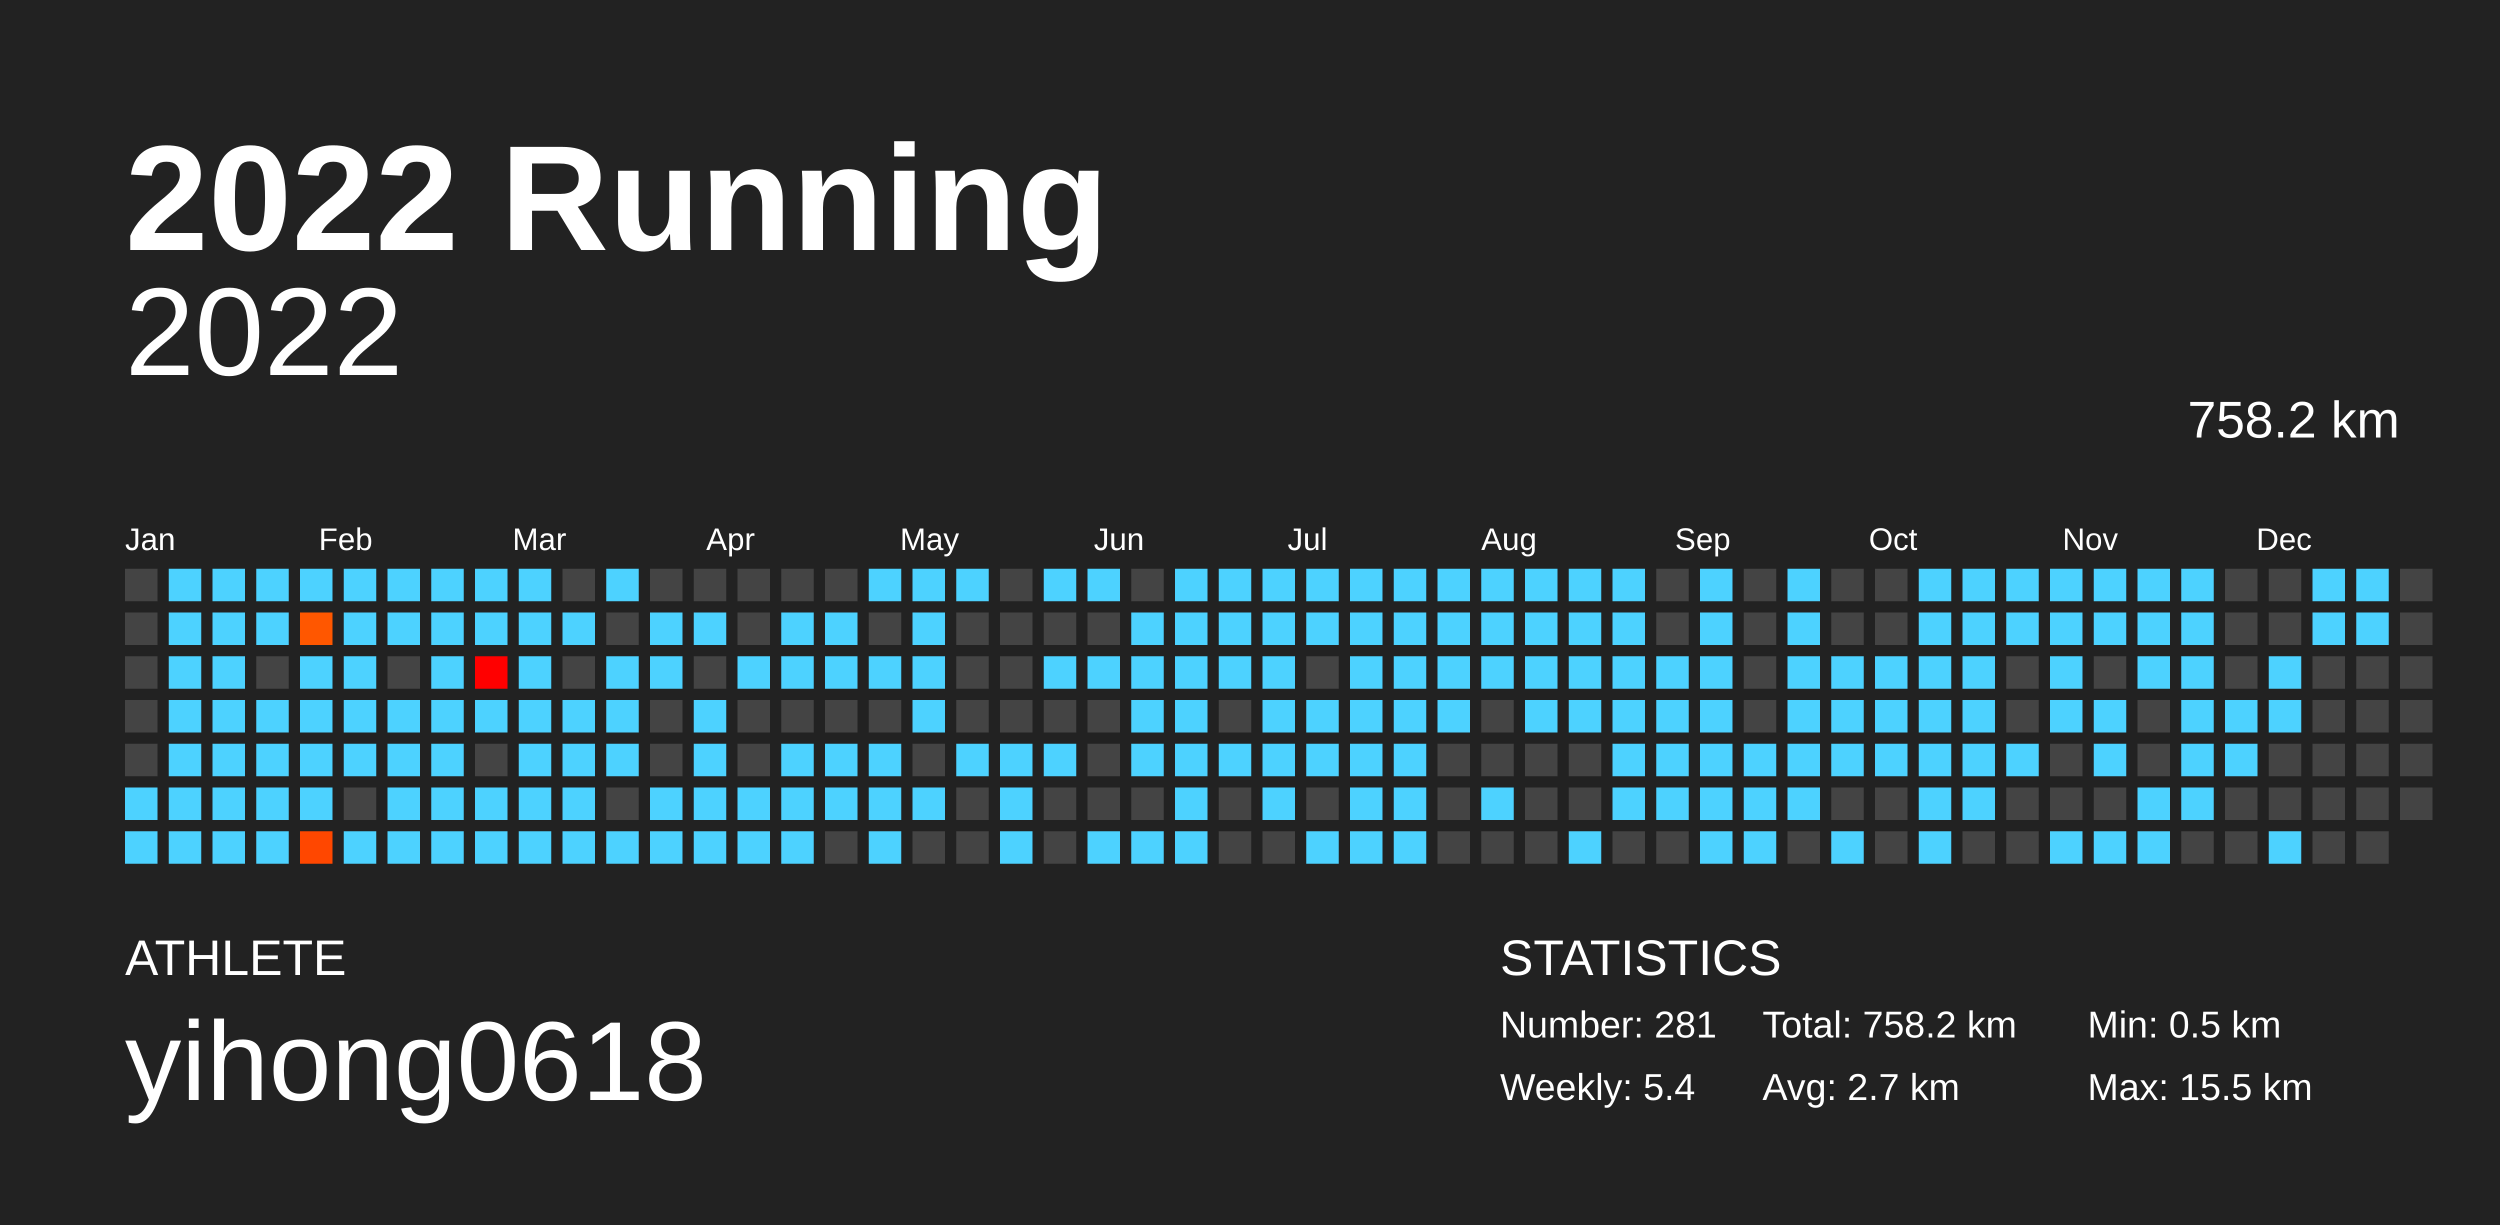
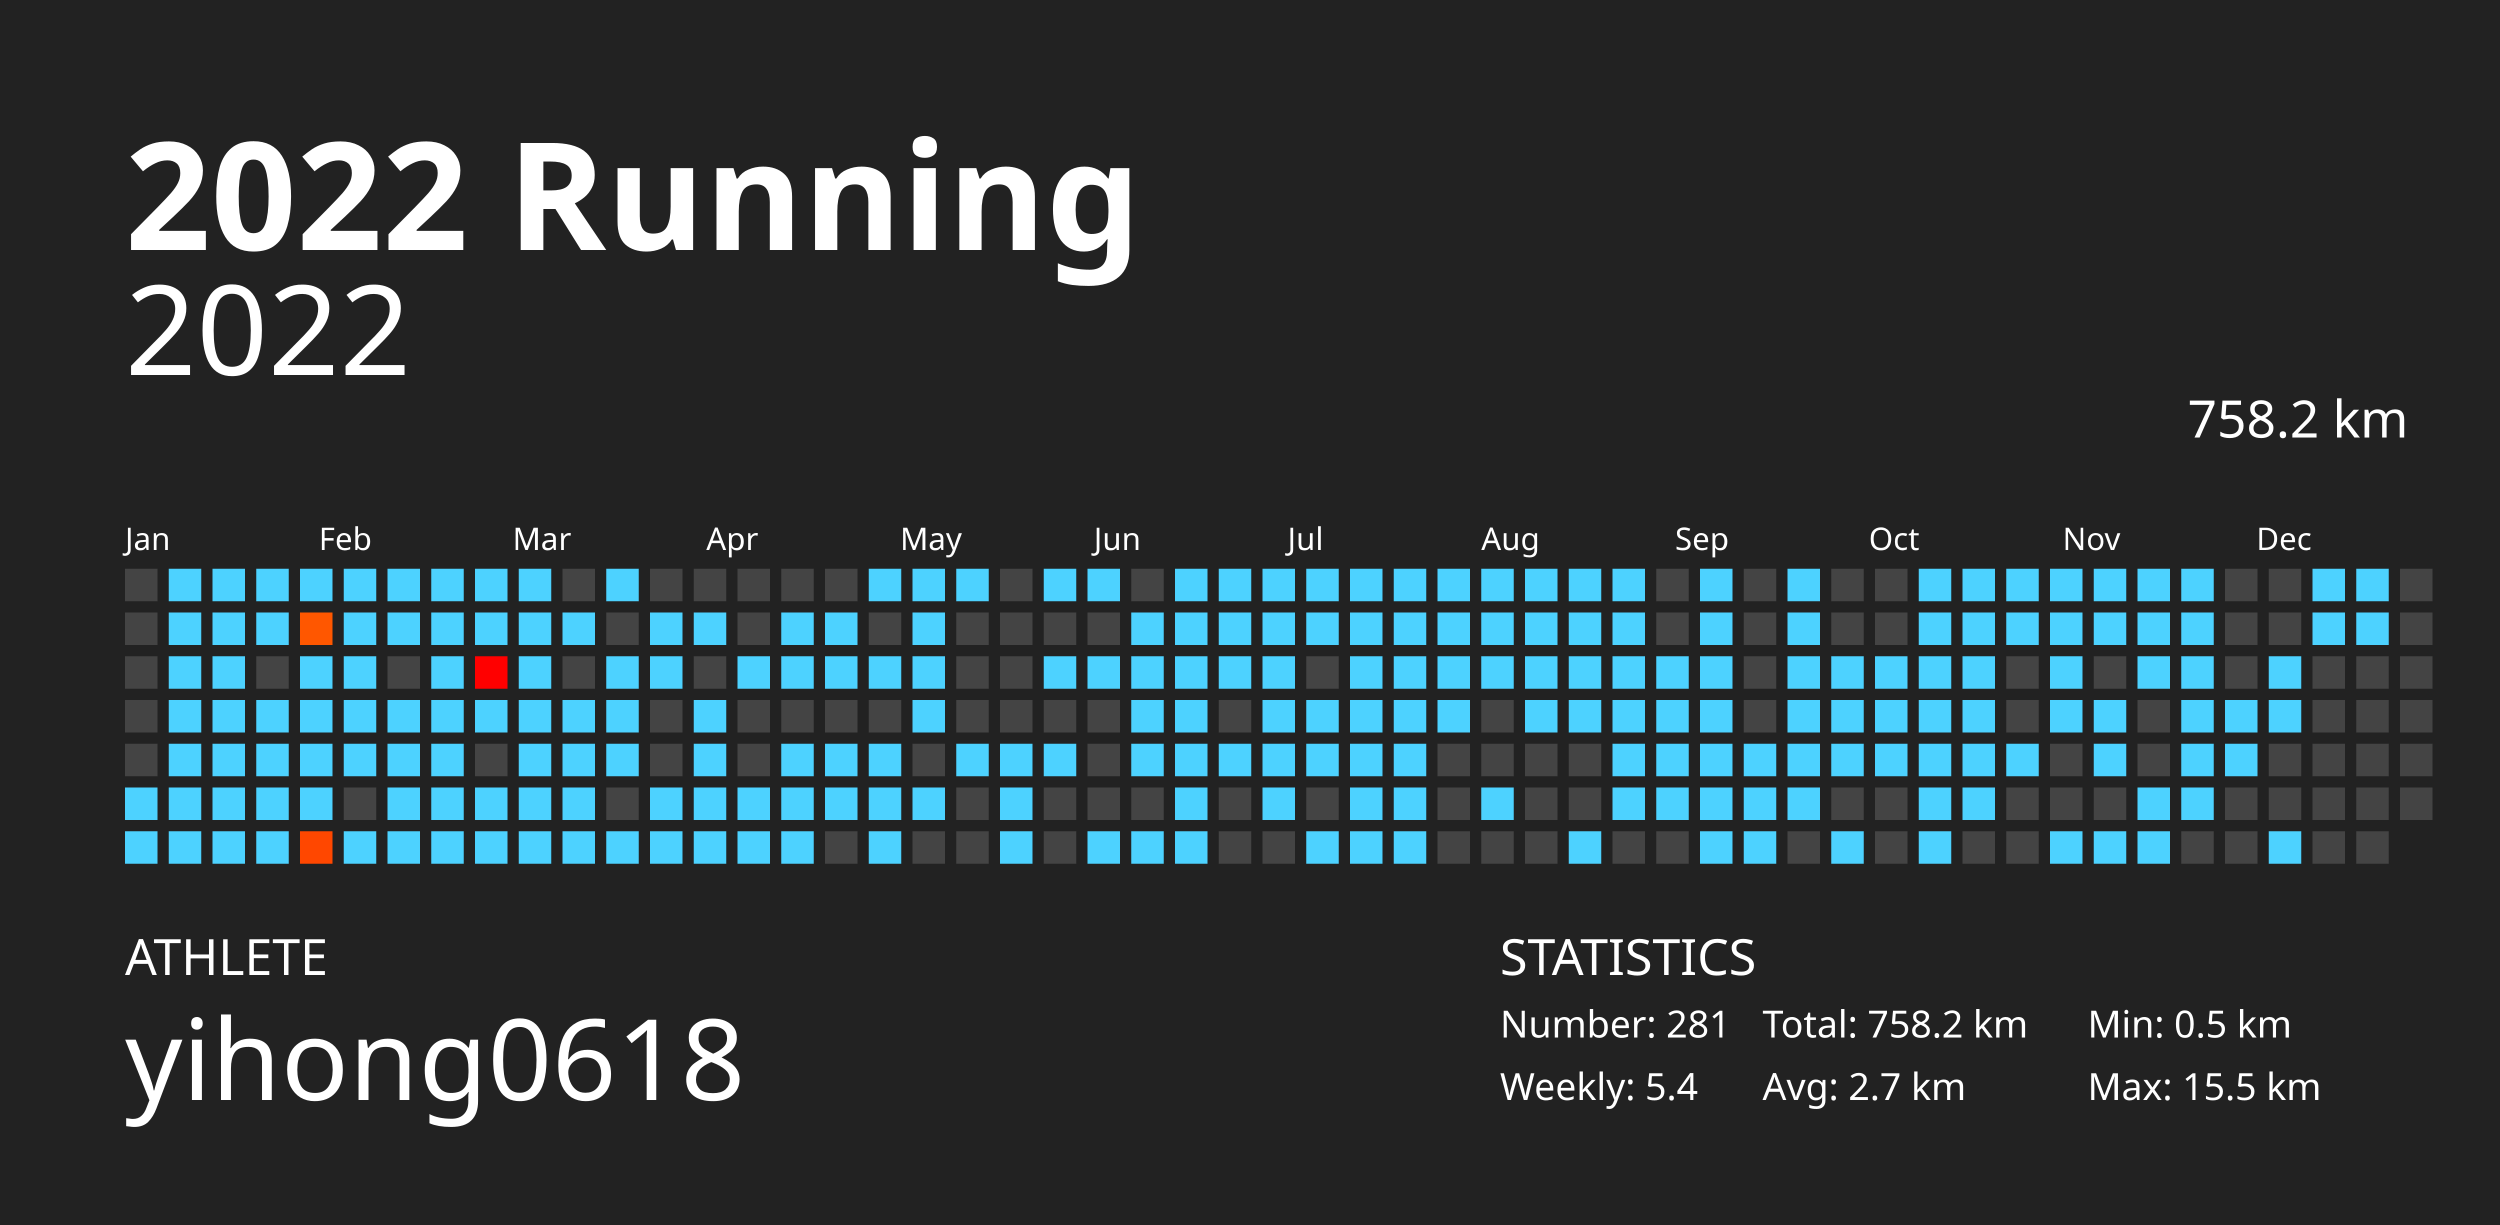
<svg xmlns="http://www.w3.org/2000/svg" baseProfile="full" height="98mm" version="1.1" viewBox="0,0,200,98" width="200mm">
  <defs />
  <rect fill="#222222" height="98" width="200" x="0" y="0" />
-   <text fill="#FFFFFF" style="font-size:12px; font-family:Arial; font-weight:bold;" x="10" y="20">2022 Running</text>
-   <text fill="#FFFFFF" style="font-size:4px; font-family:Arial" x="10" y="78">ATHLETE</text>
-   <text fill="#FFFFFF" style="font-size:9px; font-family:Arial" x="10" y="88">yihong0618</text>
-   <text fill="#FFFFFF" style="font-size:4px; font-family:Arial" x="120" y="78">STATISTICS</text>
-   <text fill="#FFFFFF" style="font-size:3px; font-family:Arial" x="120" y="83">Number: 281</text>
-   <text fill="#FFFFFF" style="font-size:3px; font-family:Arial" x="120" y="88">Weekly: 5.4</text>
-   <text fill="#FFFFFF" style="font-size:3px; font-family:Arial" x="141" y="83">Total: 758.2 km</text>
-   <text fill="#FFFFFF" style="font-size:3px; font-family:Arial" x="141" y="88">Avg: 2.7 km</text>
-   <text fill="#FFFFFF" style="font-size:3px; font-family:Arial" x="167" y="83">Min: 0.5 km</text>
-   <text fill="#FFFFFF" style="font-size:3px; font-family:Arial" x="167" y="88">Max: 15.5 km</text>
-   <text alignment-baseline="hanging" fill="#FFFFFF" style="font-size:10.0px; font-family:Arial;" x="10" y="30">2022</text>
-   <text alignment-baseline="hanging" fill="#FFFFFF" style="font-size:4.125px; font-family:Arial;" x="175" y="35">758.2 km</text>
-   <text fill="#FFFFFF" style="font-size:2.5px; font-family:Arial" x="10.0" y="44">Jan</text>
-   <text fill="#FFFFFF" style="font-size:2.5px; font-family:Arial" x="25.5" y="44">Feb</text>
-   <text fill="#FFFFFF" style="font-size:2.5px; font-family:Arial" x="41.0" y="44">Mar</text>
-   <text fill="#FFFFFF" style="font-size:2.5px; font-family:Arial" x="56.5" y="44">Apr</text>
-   <text fill="#FFFFFF" style="font-size:2.5px; font-family:Arial" x="72.0" y="44">May</text>
-   <text fill="#FFFFFF" style="font-size:2.5px; font-family:Arial" x="87.5" y="44">Jun</text>
-   <text fill="#FFFFFF" style="font-size:2.5px; font-family:Arial" x="103.0" y="44">Jul</text>
-   <text fill="#FFFFFF" style="font-size:2.5px; font-family:Arial" x="118.5" y="44">Aug</text>
-   <text fill="#FFFFFF" style="font-size:2.5px; font-family:Arial" x="134.0" y="44">Sep</text>
-   <text fill="#FFFFFF" style="font-size:2.5px; font-family:Arial" x="149.5" y="44">Oct</text>
-   <text fill="#FFFFFF" style="font-size:2.5px; font-family:Arial" x="165.0" y="44">Nov</text>
-   <text fill="#FFFFFF" style="font-size:2.5px; font-family:Arial" x="180.5" y="44">Dec</text>
+   <text fill="#FFFFFF" style="font-size:12px; font-family:system-ui; font-weight:bold;" x="10" y="20">2022 Running</text>
+   <text fill="#FFFFFF" style="font-size:4px; font-family:system-ui" x="10" y="78">ATHLETE</text>
+   <text fill="#FFFFFF" style="font-size:9px; font-family:system-ui" x="10" y="88">yihong0618</text>
+   <text fill="#FFFFFF" style="font-size:4px; font-family:system-ui" x="120" y="78">STATISTICS</text>
+   <text fill="#FFFFFF" style="font-size:3px; font-family:system-ui" x="120" y="83">Number: 281</text>
+   <text fill="#FFFFFF" style="font-size:3px; font-family:system-ui" x="120" y="88">Weekly: 5.4</text>
+   <text fill="#FFFFFF" style="font-size:3px; font-family:system-ui" x="141" y="83">Total: 758.2 km</text>
+   <text fill="#FFFFFF" style="font-size:3px; font-family:system-ui" x="141" y="88">Avg: 2.7 km</text>
+   <text fill="#FFFFFF" style="font-size:3px; font-family:system-ui" x="167" y="83">Min: 0.5 km</text>
+   <text fill="#FFFFFF" style="font-size:3px; font-family:system-ui" x="167" y="88">Max: 15.5 km</text>
+   <text alignment-baseline="hanging" fill="#FFFFFF" style="font-size:10.0px; font-family:system-ui;" x="10" y="30">2022</text>
+   <text alignment-baseline="hanging" fill="#FFFFFF" style="font-size:4.125px; font-family:system-ui;" x="175" y="35">758.2 km</text>
+   <text fill="#FFFFFF" style="font-size:2.5px; font-family:system-ui" x="10.0" y="44">Jan</text>
+   <text fill="#FFFFFF" style="font-size:2.5px; font-family:system-ui" x="25.5" y="44">Feb</text>
+   <text fill="#FFFFFF" style="font-size:2.5px; font-family:system-ui" x="41.0" y="44">Mar</text>
+   <text fill="#FFFFFF" style="font-size:2.5px; font-family:system-ui" x="56.5" y="44">Apr</text>
+   <text fill="#FFFFFF" style="font-size:2.5px; font-family:system-ui" x="72.0" y="44">May</text>
+   <text fill="#FFFFFF" style="font-size:2.5px; font-family:system-ui" x="87.5" y="44">Jun</text>
+   <text fill="#FFFFFF" style="font-size:2.5px; font-family:system-ui" x="103.0" y="44">Jul</text>
+   <text fill="#FFFFFF" style="font-size:2.5px; font-family:system-ui" x="118.5" y="44">Aug</text>
+   <text fill="#FFFFFF" style="font-size:2.5px; font-family:system-ui" x="134.0" y="44">Sep</text>
+   <text fill="#FFFFFF" style="font-size:2.5px; font-family:system-ui" x="149.5" y="44">Oct</text>
+   <text fill="#FFFFFF" style="font-size:2.5px; font-family:system-ui" x="165.0" y="44">Nov</text>
+   <text fill="#FFFFFF" style="font-size:2.5px; font-family:system-ui" x="180.5" y="44">Dec</text>
  <rect fill="#444444" height="2.6" width="2.6" x="10.0" y="45.5" />
  <rect fill="#444444" height="2.6" width="2.6" x="10.0" y="49.0" />
  <rect fill="#444444" height="2.6" width="2.6" x="10.0" y="52.5" />
  <rect fill="#444444" height="2.6" width="2.6" x="10.0" y="56.0" />
  <rect fill="#444444" height="2.6" width="2.6" x="10.0" y="59.5" />
  <rect fill="#4dd2ff" height="2.6" width="2.6" x="10.0" y="63.0" />
  <rect fill="#4dd2ff" height="2.6" width="2.6" x="10.0" y="66.5" />
  <rect fill="#4dd2ff" height="2.6" width="2.6" x="13.5" y="45.5" />
  <rect fill="#4dd2ff" height="2.6" width="2.6" x="13.5" y="49.0" />
  <rect fill="#4dd2ff" height="2.6" width="2.6" x="13.5" y="52.5" />
  <rect fill="#4dd2ff" height="2.6" width="2.6" x="13.5" y="56.0" />
  <rect fill="#4dd2ff" height="2.6" width="2.6" x="13.5" y="59.5" />
  <rect fill="#4dd2ff" height="2.6" width="2.6" x="13.5" y="63.0" />
  <rect fill="#4dd2ff" height="2.6" width="2.6" x="13.5" y="66.5" />
  <rect fill="#4dd2ff" height="2.6" width="2.6" x="17.0" y="45.5" />
  <rect fill="#4dd2ff" height="2.6" width="2.6" x="17.0" y="49.0" />
  <rect fill="#4dd2ff" height="2.6" width="2.6" x="17.0" y="52.5" />
  <rect fill="#4dd2ff" height="2.6" width="2.6" x="17.0" y="56.0" />
  <rect fill="#4dd2ff" height="2.6" width="2.6" x="17.0" y="59.5" />
  <rect fill="#4dd2ff" height="2.6" width="2.6" x="17.0" y="63.0" />
  <rect fill="#4dd2ff" height="2.6" width="2.6" x="17.0" y="66.5" />
  <rect fill="#4dd2ff" height="2.6" width="2.6" x="20.5" y="45.5" />
  <rect fill="#4dd2ff" height="2.6" width="2.6" x="20.5" y="49.0" />
  <rect fill="#444444" height="2.6" width="2.6" x="20.5" y="52.5" />
  <rect fill="#4dd2ff" height="2.6" width="2.6" x="20.5" y="56.0" />
  <rect fill="#4dd2ff" height="2.6" width="2.6" x="20.5" y="59.5" />
  <rect fill="#4dd2ff" height="2.6" width="2.6" x="20.5" y="63.0" />
  <rect fill="#4dd2ff" height="2.6" width="2.6" x="20.5" y="66.5" />
  <rect fill="#4dd2ff" height="2.6" width="2.6" x="24.0" y="45.5" />
  <rect fill="#ff5700" height="2.6" width="2.6" x="24.0" y="49.0" />
  <rect fill="#4dd2ff" height="2.6" width="2.6" x="24.0" y="52.5" />
  <rect fill="#4dd2ff" height="2.6" width="2.6" x="24.0" y="56.0" />
  <rect fill="#4dd2ff" height="2.6" width="2.6" x="24.0" y="59.5" />
  <rect fill="#4dd2ff" height="2.6" width="2.6" x="24.0" y="63.0" />
  <rect fill="#ff4700" height="2.6" width="2.6" x="24.0" y="66.5" />
  <rect fill="#4dd2ff" height="2.6" width="2.6" x="27.5" y="45.5" />
  <rect fill="#4dd2ff" height="2.6" width="2.6" x="27.5" y="49.0" />
  <rect fill="#4dd2ff" height="2.6" width="2.6" x="27.5" y="52.5" />
  <rect fill="#4dd2ff" height="2.6" width="2.6" x="27.5" y="56.0" />
  <rect fill="#4dd2ff" height="2.6" width="2.6" x="27.5" y="59.5" />
  <rect fill="#444444" height="2.6" width="2.6" x="27.5" y="63.0" />
  <rect fill="#4dd2ff" height="2.6" width="2.6" x="27.5" y="66.5" />
  <rect fill="#4dd2ff" height="2.6" width="2.6" x="31.0" y="45.5" />
  <rect fill="#4dd2ff" height="2.6" width="2.6" x="31.0" y="49.0" />
  <rect fill="#444444" height="2.6" width="2.6" x="31.0" y="52.5" />
  <rect fill="#4dd2ff" height="2.6" width="2.6" x="31.0" y="56.0" />
  <rect fill="#4dd2ff" height="2.6" width="2.6" x="31.0" y="59.5" />
  <rect fill="#4dd2ff" height="2.6" width="2.6" x="31.0" y="63.0" />
  <rect fill="#4dd2ff" height="2.6" width="2.6" x="31.0" y="66.5" />
  <rect fill="#4dd2ff" height="2.6" width="2.6" x="34.5" y="45.5" />
  <rect fill="#4dd2ff" height="2.6" width="2.6" x="34.5" y="49.0" />
  <rect fill="#4dd2ff" height="2.6" width="2.6" x="34.5" y="52.5" />
  <rect fill="#4dd2ff" height="2.6" width="2.6" x="34.5" y="56.0" />
  <rect fill="#4dd2ff" height="2.6" width="2.6" x="34.5" y="59.5" />
  <rect fill="#4dd2ff" height="2.6" width="2.6" x="34.5" y="63.0" />
  <rect fill="#4dd2ff" height="2.6" width="2.6" x="34.5" y="66.5" />
  <rect fill="#4dd2ff" height="2.6" width="2.6" x="38.0" y="45.5" />
  <rect fill="#4dd2ff" height="2.6" width="2.6" x="38.0" y="49.0" />
  <rect fill="#ff0000" height="2.6" width="2.6" x="38.0" y="52.5" />
  <rect fill="#4dd2ff" height="2.6" width="2.6" x="38.0" y="56.0" />
  <rect fill="#444444" height="2.6" width="2.6" x="38.0" y="59.5" />
  <rect fill="#4dd2ff" height="2.6" width="2.6" x="38.0" y="63.0" />
  <rect fill="#4dd2ff" height="2.6" width="2.6" x="38.0" y="66.5" />
  <rect fill="#4dd2ff" height="2.6" width="2.6" x="41.5" y="45.5" />
  <rect fill="#4dd2ff" height="2.6" width="2.6" x="41.5" y="49.0" />
  <rect fill="#4dd2ff" height="2.6" width="2.6" x="41.5" y="52.5" />
  <rect fill="#4dd2ff" height="2.6" width="2.6" x="41.5" y="56.0" />
  <rect fill="#4dd2ff" height="2.6" width="2.6" x="41.5" y="59.5" />
  <rect fill="#4dd2ff" height="2.6" width="2.6" x="41.5" y="63.0" />
  <rect fill="#4dd2ff" height="2.6" width="2.6" x="41.5" y="66.5" />
  <rect fill="#444444" height="2.6" width="2.6" x="45.0" y="45.5" />
  <rect fill="#4dd2ff" height="2.6" width="2.6" x="45.0" y="49.0" />
  <rect fill="#444444" height="2.6" width="2.6" x="45.0" y="52.5" />
  <rect fill="#4dd2ff" height="2.6" width="2.6" x="45.0" y="56.0" />
  <rect fill="#4dd2ff" height="2.6" width="2.6" x="45.0" y="59.5" />
  <rect fill="#4dd2ff" height="2.6" width="2.6" x="45.0" y="63.0" />
  <rect fill="#4dd2ff" height="2.6" width="2.6" x="45.0" y="66.5" />
  <rect fill="#4dd2ff" height="2.6" width="2.6" x="48.5" y="45.5" />
  <rect fill="#444444" height="2.6" width="2.6" x="48.5" y="49.0" />
  <rect fill="#4dd2ff" height="2.6" width="2.6" x="48.5" y="52.5" />
  <rect fill="#4dd2ff" height="2.6" width="2.6" x="48.5" y="56.0" />
  <rect fill="#4dd2ff" height="2.6" width="2.6" x="48.5" y="59.5" />
  <rect fill="#444444" height="2.6" width="2.6" x="48.5" y="63.0" />
  <rect fill="#4dd2ff" height="2.6" width="2.6" x="48.5" y="66.5" />
  <rect fill="#444444" height="2.6" width="2.6" x="52.0" y="45.5" />
  <rect fill="#4dd2ff" height="2.6" width="2.6" x="52.0" y="49.0" />
  <rect fill="#4dd2ff" height="2.6" width="2.6" x="52.0" y="52.5" />
  <rect fill="#444444" height="2.6" width="2.6" x="52.0" y="56.0" />
  <rect fill="#444444" height="2.6" width="2.6" x="52.0" y="59.5" />
  <rect fill="#4dd2ff" height="2.6" width="2.6" x="52.0" y="63.0" />
  <rect fill="#4dd2ff" height="2.6" width="2.6" x="52.0" y="66.5" />
  <rect fill="#444444" height="2.6" width="2.6" x="55.5" y="45.5" />
  <rect fill="#4dd2ff" height="2.6" width="2.6" x="55.5" y="49.0" />
  <rect fill="#444444" height="2.6" width="2.6" x="55.5" y="52.5" />
  <rect fill="#4dd2ff" height="2.6" width="2.6" x="55.5" y="56.0" />
  <rect fill="#4dd2ff" height="2.6" width="2.6" x="55.5" y="59.5" />
  <rect fill="#4dd2ff" height="2.6" width="2.6" x="55.5" y="63.0" />
  <rect fill="#4dd2ff" height="2.6" width="2.6" x="55.5" y="66.5" />
  <rect fill="#444444" height="2.6" width="2.6" x="59.0" y="45.5" />
  <rect fill="#444444" height="2.6" width="2.6" x="59.0" y="49.0" />
  <rect fill="#4dd2ff" height="2.6" width="2.6" x="59.0" y="52.5" />
  <rect fill="#444444" height="2.6" width="2.6" x="59.0" y="56.0" />
  <rect fill="#444444" height="2.6" width="2.6" x="59.0" y="59.5" />
  <rect fill="#4dd2ff" height="2.6" width="2.6" x="59.0" y="63.0" />
  <rect fill="#4dd2ff" height="2.6" width="2.6" x="59.0" y="66.5" />
  <rect fill="#444444" height="2.6" width="2.6" x="62.5" y="45.5" />
  <rect fill="#4dd2ff" height="2.6" width="2.6" x="62.5" y="49.0" />
  <rect fill="#4dd2ff" height="2.6" width="2.6" x="62.5" y="52.5" />
  <rect fill="#444444" height="2.6" width="2.6" x="62.5" y="56.0" />
  <rect fill="#4dd2ff" height="2.6" width="2.6" x="62.5" y="59.5" />
  <rect fill="#4dd2ff" height="2.6" width="2.6" x="62.5" y="63.0" />
  <rect fill="#4dd2ff" height="2.6" width="2.6" x="62.5" y="66.5" />
  <rect fill="#444444" height="2.6" width="2.6" x="66.0" y="45.5" />
  <rect fill="#4dd2ff" height="2.6" width="2.6" x="66.0" y="49.0" />
  <rect fill="#4dd2ff" height="2.6" width="2.6" x="66.0" y="52.5" />
  <rect fill="#444444" height="2.6" width="2.6" x="66.0" y="56.0" />
  <rect fill="#4dd2ff" height="2.6" width="2.6" x="66.0" y="59.5" />
  <rect fill="#4dd2ff" height="2.6" width="2.6" x="66.0" y="63.0" />
  <rect fill="#444444" height="2.6" width="2.6" x="66.0" y="66.5" />
  <rect fill="#4dd2ff" height="2.6" width="2.6" x="69.5" y="45.5" />
  <rect fill="#444444" height="2.6" width="2.6" x="69.5" y="49.0" />
  <rect fill="#4dd2ff" height="2.6" width="2.6" x="69.5" y="52.5" />
  <rect fill="#444444" height="2.6" width="2.6" x="69.5" y="56.0" />
  <rect fill="#4dd2ff" height="2.6" width="2.6" x="69.5" y="59.5" />
  <rect fill="#4dd2ff" height="2.6" width="2.6" x="69.5" y="63.0" />
  <rect fill="#4dd2ff" height="2.6" width="2.6" x="69.5" y="66.5" />
  <rect fill="#4dd2ff" height="2.6" width="2.6" x="73.0" y="45.5" />
  <rect fill="#4dd2ff" height="2.6" width="2.6" x="73.0" y="49.0" />
  <rect fill="#4dd2ff" height="2.6" width="2.6" x="73.0" y="52.5" />
  <rect fill="#4dd2ff" height="2.6" width="2.6" x="73.0" y="56.0" />
  <rect fill="#444444" height="2.6" width="2.6" x="73.0" y="59.5" />
  <rect fill="#4dd2ff" height="2.6" width="2.6" x="73.0" y="63.0" />
  <rect fill="#444444" height="2.6" width="2.6" x="73.0" y="66.5" />
  <rect fill="#4dd2ff" height="2.6" width="2.6" x="76.5" y="45.5" />
  <rect fill="#444444" height="2.6" width="2.6" x="76.5" y="49.0" />
  <rect fill="#444444" height="2.6" width="2.6" x="76.5" y="52.5" />
  <rect fill="#444444" height="2.6" width="2.6" x="76.5" y="56.0" />
  <rect fill="#4dd2ff" height="2.6" width="2.6" x="76.5" y="59.5" />
  <rect fill="#444444" height="2.6" width="2.6" x="76.5" y="63.0" />
  <rect fill="#444444" height="2.6" width="2.6" x="76.5" y="66.5" />
  <rect fill="#444444" height="2.6" width="2.6" x="80.0" y="45.5" />
  <rect fill="#444444" height="2.6" width="2.6" x="80.0" y="49.0" />
  <rect fill="#444444" height="2.6" width="2.6" x="80.0" y="52.5" />
  <rect fill="#444444" height="2.6" width="2.6" x="80.0" y="56.0" />
  <rect fill="#4dd2ff" height="2.6" width="2.6" x="80.0" y="59.5" />
  <rect fill="#4dd2ff" height="2.6" width="2.6" x="80.0" y="63.0" />
  <rect fill="#4dd2ff" height="2.6" width="2.6" x="80.0" y="66.5" />
  <rect fill="#4dd2ff" height="2.6" width="2.6" x="83.5" y="45.5" />
  <rect fill="#444444" height="2.6" width="2.6" x="83.5" y="49.0" />
  <rect fill="#4dd2ff" height="2.6" width="2.6" x="83.5" y="52.5" />
  <rect fill="#444444" height="2.6" width="2.6" x="83.5" y="56.0" />
  <rect fill="#4dd2ff" height="2.6" width="2.6" x="83.5" y="59.5" />
  <rect fill="#444444" height="2.6" width="2.6" x="83.5" y="63.0" />
  <rect fill="#444444" height="2.6" width="2.6" x="83.5" y="66.5" />
  <rect fill="#4dd2ff" height="2.6" width="2.6" x="87.0" y="45.5" />
  <rect fill="#444444" height="2.6" width="2.6" x="87.0" y="49.0" />
  <rect fill="#4dd2ff" height="2.6" width="2.6" x="87.0" y="52.5" />
  <rect fill="#444444" height="2.6" width="2.6" x="87.0" y="56.0" />
  <rect fill="#444444" height="2.6" width="2.6" x="87.0" y="59.5" />
  <rect fill="#444444" height="2.6" width="2.6" x="87.0" y="63.0" />
  <rect fill="#4dd2ff" height="2.6" width="2.6" x="87.0" y="66.5" />
  <rect fill="#444444" height="2.6" width="2.6" x="90.5" y="45.5" />
  <rect fill="#4dd2ff" height="2.6" width="2.6" x="90.5" y="49.0" />
  <rect fill="#4dd2ff" height="2.6" width="2.6" x="90.5" y="52.5" />
  <rect fill="#4dd2ff" height="2.6" width="2.6" x="90.5" y="56.0" />
  <rect fill="#4dd2ff" height="2.6" width="2.6" x="90.5" y="59.5" />
  <rect fill="#444444" height="2.6" width="2.6" x="90.5" y="63.0" />
  <rect fill="#4dd2ff" height="2.6" width="2.6" x="90.5" y="66.5" />
  <rect fill="#4dd2ff" height="2.6" width="2.6" x="94.0" y="45.5" />
  <rect fill="#4dd2ff" height="2.6" width="2.6" x="94.0" y="49.0" />
  <rect fill="#4dd2ff" height="2.6" width="2.6" x="94.0" y="52.5" />
  <rect fill="#4dd2ff" height="2.6" width="2.6" x="94.0" y="56.0" />
  <rect fill="#4dd2ff" height="2.6" width="2.6" x="94.0" y="59.5" />
  <rect fill="#4dd2ff" height="2.6" width="2.6" x="94.0" y="63.0" />
  <rect fill="#4dd2ff" height="2.6" width="2.6" x="94.0" y="66.5" />
  <rect fill="#4dd2ff" height="2.6" width="2.6" x="97.5" y="45.5" />
  <rect fill="#4dd2ff" height="2.6" width="2.6" x="97.5" y="49.0" />
  <rect fill="#4dd2ff" height="2.6" width="2.6" x="97.5" y="52.5" />
  <rect fill="#444444" height="2.6" width="2.6" x="97.5" y="56.0" />
  <rect fill="#4dd2ff" height="2.6" width="2.6" x="97.5" y="59.5" />
  <rect fill="#444444" height="2.6" width="2.6" x="97.5" y="63.0" />
  <rect fill="#444444" height="2.6" width="2.6" x="97.5" y="66.5" />
  <rect fill="#4dd2ff" height="2.6" width="2.6" x="101.0" y="45.5" />
  <rect fill="#4dd2ff" height="2.6" width="2.6" x="101.0" y="49.0" />
  <rect fill="#4dd2ff" height="2.6" width="2.6" x="101.0" y="52.5" />
  <rect fill="#4dd2ff" height="2.6" width="2.6" x="101.0" y="56.0" />
  <rect fill="#4dd2ff" height="2.6" width="2.6" x="101.0" y="59.5" />
  <rect fill="#4dd2ff" height="2.6" width="2.6" x="101.0" y="63.0" />
  <rect fill="#444444" height="2.6" width="2.6" x="101.0" y="66.5" />
  <rect fill="#4dd2ff" height="2.6" width="2.6" x="104.5" y="45.5" />
  <rect fill="#4dd2ff" height="2.6" width="2.6" x="104.5" y="49.0" />
  <rect fill="#444444" height="2.6" width="2.6" x="104.5" y="52.5" />
  <rect fill="#4dd2ff" height="2.6" width="2.6" x="104.5" y="56.0" />
  <rect fill="#4dd2ff" height="2.6" width="2.6" x="104.5" y="59.5" />
  <rect fill="#444444" height="2.6" width="2.6" x="104.5" y="63.0" />
  <rect fill="#4dd2ff" height="2.6" width="2.6" x="104.5" y="66.5" />
  <rect fill="#4dd2ff" height="2.6" width="2.6" x="108.0" y="45.5" />
  <rect fill="#4dd2ff" height="2.6" width="2.6" x="108.0" y="49.0" />
  <rect fill="#4dd2ff" height="2.6" width="2.6" x="108.0" y="52.5" />
  <rect fill="#4dd2ff" height="2.6" width="2.6" x="108.0" y="56.0" />
  <rect fill="#4dd2ff" height="2.6" width="2.6" x="108.0" y="59.5" />
  <rect fill="#4dd2ff" height="2.6" width="2.6" x="108.0" y="63.0" />
  <rect fill="#4dd2ff" height="2.6" width="2.6" x="108.0" y="66.5" />
  <rect fill="#4dd2ff" height="2.6" width="2.6" x="111.5" y="45.5" />
  <rect fill="#4dd2ff" height="2.6" width="2.6" x="111.5" y="49.0" />
  <rect fill="#4dd2ff" height="2.6" width="2.6" x="111.5" y="52.5" />
  <rect fill="#4dd2ff" height="2.6" width="2.6" x="111.5" y="56.0" />
  <rect fill="#4dd2ff" height="2.6" width="2.6" x="111.5" y="59.5" />
  <rect fill="#4dd2ff" height="2.6" width="2.6" x="111.5" y="63.0" />
  <rect fill="#4dd2ff" height="2.6" width="2.6" x="111.5" y="66.5" />
  <rect fill="#4dd2ff" height="2.6" width="2.6" x="115.0" y="45.5" />
  <rect fill="#4dd2ff" height="2.6" width="2.6" x="115.0" y="49.0" />
  <rect fill="#4dd2ff" height="2.6" width="2.6" x="115.0" y="52.5" />
  <rect fill="#4dd2ff" height="2.6" width="2.6" x="115.0" y="56.0" />
  <rect fill="#444444" height="2.6" width="2.6" x="115.0" y="59.5" />
  <rect fill="#444444" height="2.6" width="2.6" x="115.0" y="63.0" />
  <rect fill="#444444" height="2.6" width="2.6" x="115.0" y="66.5" />
  <rect fill="#4dd2ff" height="2.6" width="2.6" x="118.5" y="45.5" />
  <rect fill="#4dd2ff" height="2.6" width="2.6" x="118.5" y="49.0" />
  <rect fill="#4dd2ff" height="2.6" width="2.6" x="118.5" y="52.5" />
  <rect fill="#444444" height="2.6" width="2.6" x="118.5" y="56.0" />
  <rect fill="#444444" height="2.6" width="2.6" x="118.5" y="59.5" />
  <rect fill="#4dd2ff" height="2.6" width="2.6" x="118.5" y="63.0" />
  <rect fill="#444444" height="2.6" width="2.6" x="118.5" y="66.5" />
  <rect fill="#4dd2ff" height="2.6" width="2.6" x="122.0" y="45.5" />
  <rect fill="#4dd2ff" height="2.6" width="2.6" x="122.0" y="49.0" />
  <rect fill="#4dd2ff" height="2.6" width="2.6" x="122.0" y="52.5" />
  <rect fill="#4dd2ff" height="2.6" width="2.6" x="122.0" y="56.0" />
  <rect fill="#444444" height="2.6" width="2.6" x="122.0" y="59.5" />
  <rect fill="#444444" height="2.6" width="2.6" x="122.0" y="63.0" />
  <rect fill="#444444" height="2.6" width="2.6" x="122.0" y="66.5" />
  <rect fill="#4dd2ff" height="2.6" width="2.6" x="125.5" y="45.5" />
  <rect fill="#4dd2ff" height="2.6" width="2.6" x="125.5" y="49.0" />
  <rect fill="#4dd2ff" height="2.6" width="2.6" x="125.5" y="52.5" />
  <rect fill="#4dd2ff" height="2.6" width="2.6" x="125.5" y="56.0" />
  <rect fill="#444444" height="2.6" width="2.6" x="125.5" y="59.5" />
  <rect fill="#444444" height="2.6" width="2.6" x="125.5" y="63.0" />
  <rect fill="#4dd2ff" height="2.6" width="2.6" x="125.5" y="66.5" />
  <rect fill="#4dd2ff" height="2.6" width="2.6" x="129.0" y="45.5" />
  <rect fill="#4dd2ff" height="2.6" width="2.6" x="129.0" y="49.0" />
  <rect fill="#4dd2ff" height="2.6" width="2.6" x="129.0" y="52.5" />
  <rect fill="#4dd2ff" height="2.6" width="2.6" x="129.0" y="56.0" />
  <rect fill="#4dd2ff" height="2.6" width="2.6" x="129.0" y="59.5" />
  <rect fill="#4dd2ff" height="2.6" width="2.6" x="129.0" y="63.0" />
  <rect fill="#444444" height="2.6" width="2.6" x="129.0" y="66.5" />
  <rect fill="#444444" height="2.6" width="2.6" x="132.5" y="45.5" />
  <rect fill="#444444" height="2.6" width="2.6" x="132.5" y="49.0" />
  <rect fill="#4dd2ff" height="2.6" width="2.6" x="132.5" y="52.5" />
  <rect fill="#4dd2ff" height="2.6" width="2.6" x="132.5" y="56.0" />
  <rect fill="#4dd2ff" height="2.6" width="2.6" x="132.5" y="59.5" />
  <rect fill="#4dd2ff" height="2.6" width="2.6" x="132.5" y="63.0" />
  <rect fill="#444444" height="2.6" width="2.6" x="132.5" y="66.5" />
  <rect fill="#4dd2ff" height="2.6" width="2.6" x="136.0" y="45.5" />
  <rect fill="#4dd2ff" height="2.6" width="2.6" x="136.0" y="49.0" />
  <rect fill="#4dd2ff" height="2.6" width="2.6" x="136.0" y="52.5" />
  <rect fill="#4dd2ff" height="2.6" width="2.6" x="136.0" y="56.0" />
  <rect fill="#4dd2ff" height="2.6" width="2.6" x="136.0" y="59.5" />
  <rect fill="#4dd2ff" height="2.6" width="2.6" x="136.0" y="63.0" />
  <rect fill="#4dd2ff" height="2.6" width="2.6" x="136.0" y="66.5" />
  <rect fill="#444444" height="2.6" width="2.6" x="139.5" y="45.5" />
  <rect fill="#444444" height="2.6" width="2.6" x="139.5" y="49.0" />
  <rect fill="#444444" height="2.6" width="2.6" x="139.5" y="52.5" />
  <rect fill="#444444" height="2.6" width="2.6" x="139.5" y="56.0" />
  <rect fill="#4dd2ff" height="2.6" width="2.6" x="139.5" y="59.5" />
  <rect fill="#4dd2ff" height="2.6" width="2.6" x="139.5" y="63.0" />
  <rect fill="#4dd2ff" height="2.6" width="2.6" x="139.5" y="66.5" />
  <rect fill="#4dd2ff" height="2.6" width="2.6" x="143.0" y="45.5" />
  <rect fill="#4dd2ff" height="2.6" width="2.6" x="143.0" y="49.0" />
  <rect fill="#4dd2ff" height="2.6" width="2.6" x="143.0" y="52.5" />
  <rect fill="#4dd2ff" height="2.6" width="2.6" x="143.0" y="56.0" />
  <rect fill="#4dd2ff" height="2.6" width="2.6" x="143.0" y="59.5" />
  <rect fill="#4dd2ff" height="2.6" width="2.6" x="143.0" y="63.0" />
  <rect fill="#444444" height="2.6" width="2.6" x="143.0" y="66.5" />
  <rect fill="#444444" height="2.6" width="2.6" x="146.5" y="45.5" />
  <rect fill="#444444" height="2.6" width="2.6" x="146.5" y="49.0" />
  <rect fill="#4dd2ff" height="2.6" width="2.6" x="146.5" y="52.5" />
  <rect fill="#4dd2ff" height="2.6" width="2.6" x="146.5" y="56.0" />
  <rect fill="#4dd2ff" height="2.6" width="2.6" x="146.5" y="59.5" />
  <rect fill="#444444" height="2.6" width="2.6" x="146.5" y="63.0" />
  <rect fill="#4dd2ff" height="2.6" width="2.6" x="146.5" y="66.5" />
  <rect fill="#444444" height="2.6" width="2.6" x="150.0" y="45.5" />
  <rect fill="#444444" height="2.6" width="2.6" x="150.0" y="49.0" />
  <rect fill="#4dd2ff" height="2.6" width="2.6" x="150.0" y="52.5" />
  <rect fill="#4dd2ff" height="2.6" width="2.6" x="150.0" y="56.0" />
  <rect fill="#4dd2ff" height="2.6" width="2.6" x="150.0" y="59.5" />
  <rect fill="#444444" height="2.6" width="2.6" x="150.0" y="63.0" />
  <rect fill="#444444" height="2.6" width="2.6" x="150.0" y="66.5" />
  <rect fill="#4dd2ff" height="2.6" width="2.6" x="153.5" y="45.5" />
  <rect fill="#4dd2ff" height="2.6" width="2.6" x="153.5" y="49.0" />
  <rect fill="#4dd2ff" height="2.6" width="2.6" x="153.5" y="52.5" />
  <rect fill="#4dd2ff" height="2.6" width="2.6" x="153.5" y="56.0" />
  <rect fill="#4dd2ff" height="2.6" width="2.6" x="153.5" y="59.5" />
  <rect fill="#4dd2ff" height="2.6" width="2.6" x="153.5" y="63.0" />
  <rect fill="#4dd2ff" height="2.6" width="2.6" x="153.5" y="66.5" />
  <rect fill="#4dd2ff" height="2.6" width="2.6" x="157.0" y="45.5" />
  <rect fill="#4dd2ff" height="2.6" width="2.6" x="157.0" y="49.0" />
  <rect fill="#4dd2ff" height="2.6" width="2.6" x="157.0" y="52.5" />
  <rect fill="#4dd2ff" height="2.6" width="2.6" x="157.0" y="56.0" />
  <rect fill="#4dd2ff" height="2.6" width="2.6" x="157.0" y="59.5" />
  <rect fill="#4dd2ff" height="2.6" width="2.6" x="157.0" y="63.0" />
  <rect fill="#444444" height="2.6" width="2.6" x="157.0" y="66.5" />
  <rect fill="#4dd2ff" height="2.6" width="2.6" x="160.5" y="45.5" />
  <rect fill="#4dd2ff" height="2.6" width="2.6" x="160.5" y="49.0" />
  <rect fill="#444444" height="2.6" width="2.6" x="160.5" y="52.5" />
  <rect fill="#444444" height="2.6" width="2.6" x="160.5" y="56.0" />
  <rect fill="#4dd2ff" height="2.6" width="2.6" x="160.5" y="59.5" />
  <rect fill="#444444" height="2.6" width="2.6" x="160.5" y="63.0" />
  <rect fill="#444444" height="2.6" width="2.6" x="160.5" y="66.5" />
  <rect fill="#4dd2ff" height="2.6" width="2.6" x="164.0" y="45.5" />
  <rect fill="#4dd2ff" height="2.6" width="2.6" x="164.0" y="49.0" />
  <rect fill="#4dd2ff" height="2.6" width="2.6" x="164.0" y="52.5" />
  <rect fill="#4dd2ff" height="2.6" width="2.6" x="164.0" y="56.0" />
  <rect fill="#444444" height="2.6" width="2.6" x="164.0" y="59.5" />
  <rect fill="#444444" height="2.6" width="2.6" x="164.0" y="63.0" />
  <rect fill="#4dd2ff" height="2.6" width="2.6" x="164.0" y="66.5" />
  <rect fill="#4dd2ff" height="2.6" width="2.6" x="167.5" y="45.5" />
  <rect fill="#4dd2ff" height="2.6" width="2.6" x="167.5" y="49.0" />
  <rect fill="#444444" height="2.6" width="2.6" x="167.5" y="52.5" />
  <rect fill="#4dd2ff" height="2.6" width="2.6" x="167.5" y="56.0" />
  <rect fill="#4dd2ff" height="2.6" width="2.6" x="167.5" y="59.5" />
  <rect fill="#444444" height="2.6" width="2.6" x="167.5" y="63.0" />
  <rect fill="#4dd2ff" height="2.6" width="2.6" x="167.5" y="66.5" />
  <rect fill="#4dd2ff" height="2.6" width="2.6" x="171.0" y="45.5" />
  <rect fill="#4dd2ff" height="2.6" width="2.6" x="171.0" y="49.0" />
  <rect fill="#4dd2ff" height="2.6" width="2.6" x="171.0" y="52.5" />
  <rect fill="#444444" height="2.6" width="2.6" x="171.0" y="56.0" />
  <rect fill="#444444" height="2.6" width="2.6" x="171.0" y="59.5" />
  <rect fill="#4dd2ff" height="2.6" width="2.6" x="171.0" y="63.0" />
  <rect fill="#4dd2ff" height="2.6" width="2.6" x="171.0" y="66.5" />
  <rect fill="#4dd2ff" height="2.6" width="2.6" x="174.5" y="45.5" />
  <rect fill="#4dd2ff" height="2.6" width="2.6" x="174.5" y="49.0" />
  <rect fill="#4dd2ff" height="2.6" width="2.6" x="174.5" y="52.5" />
  <rect fill="#4dd2ff" height="2.6" width="2.6" x="174.5" y="56.0" />
  <rect fill="#4dd2ff" height="2.6" width="2.6" x="174.5" y="59.5" />
  <rect fill="#4dd2ff" height="2.6" width="2.6" x="174.5" y="63.0" />
  <rect fill="#444444" height="2.6" width="2.6" x="174.5" y="66.5" />
  <rect fill="#444444" height="2.6" width="2.6" x="178.0" y="45.5" />
  <rect fill="#444444" height="2.6" width="2.6" x="178.0" y="49.0" />
  <rect fill="#444444" height="2.6" width="2.6" x="178.0" y="52.5" />
  <rect fill="#4dd2ff" height="2.6" width="2.6" x="178.0" y="56.0" />
  <rect fill="#4dd2ff" height="2.6" width="2.6" x="178.0" y="59.5" />
  <rect fill="#444444" height="2.6" width="2.6" x="178.0" y="63.0" />
  <rect fill="#444444" height="2.6" width="2.6" x="178.0" y="66.5" />
  <rect fill="#444444" height="2.6" width="2.6" x="181.5" y="45.5" />
  <rect fill="#444444" height="2.6" width="2.6" x="181.5" y="49.0" />
  <rect fill="#4dd2ff" height="2.6" width="2.6" x="181.5" y="52.5" />
  <rect fill="#4dd2ff" height="2.6" width="2.6" x="181.5" y="56.0" />
  <rect fill="#444444" height="2.6" width="2.6" x="181.5" y="59.5" />
  <rect fill="#444444" height="2.6" width="2.6" x="181.5" y="63.0" />
  <rect fill="#4dd2ff" height="2.6" width="2.6" x="181.5" y="66.5" />
  <rect fill="#4dd2ff" height="2.6" width="2.6" x="185.0" y="45.5" />
  <rect fill="#4dd2ff" height="2.6" width="2.6" x="185.0" y="49.0" />
  <rect fill="#444444" height="2.6" width="2.6" x="185.0" y="52.5" />
  <rect fill="#444444" height="2.6" width="2.6" x="185.0" y="56.0" />
  <rect fill="#444444" height="2.6" width="2.6" x="185.0" y="59.5" />
  <rect fill="#444444" height="2.6" width="2.6" x="185.0" y="63.0" />
  <rect fill="#444444" height="2.6" width="2.6" x="185.0" y="66.5" />
  <rect fill="#4dd2ff" height="2.6" width="2.6" x="188.5" y="45.5" />
  <rect fill="#4dd2ff" height="2.6" width="2.6" x="188.5" y="49.0" />
  <rect fill="#444444" height="2.6" width="2.6" x="188.5" y="52.5" />
  <rect fill="#444444" height="2.6" width="2.6" x="188.5" y="56.0" />
  <rect fill="#444444" height="2.6" width="2.6" x="188.5" y="59.5" />
  <rect fill="#444444" height="2.6" width="2.6" x="188.5" y="63.0" />
  <rect fill="#444444" height="2.6" width="2.6" x="188.5" y="66.5" />
  <rect fill="#444444" height="2.6" width="2.6" x="192.0" y="45.5" />
  <rect fill="#444444" height="2.6" width="2.6" x="192.0" y="49.0" />
  <rect fill="#444444" height="2.6" width="2.6" x="192.0" y="52.5" />
  <rect fill="#444444" height="2.6" width="2.6" x="192.0" y="56.0" />
  <rect fill="#444444" height="2.6" width="2.6" x="192.0" y="59.5" />
  <rect fill="#444444" height="2.6" width="2.6" x="192.0" y="63.0" />
</svg>
